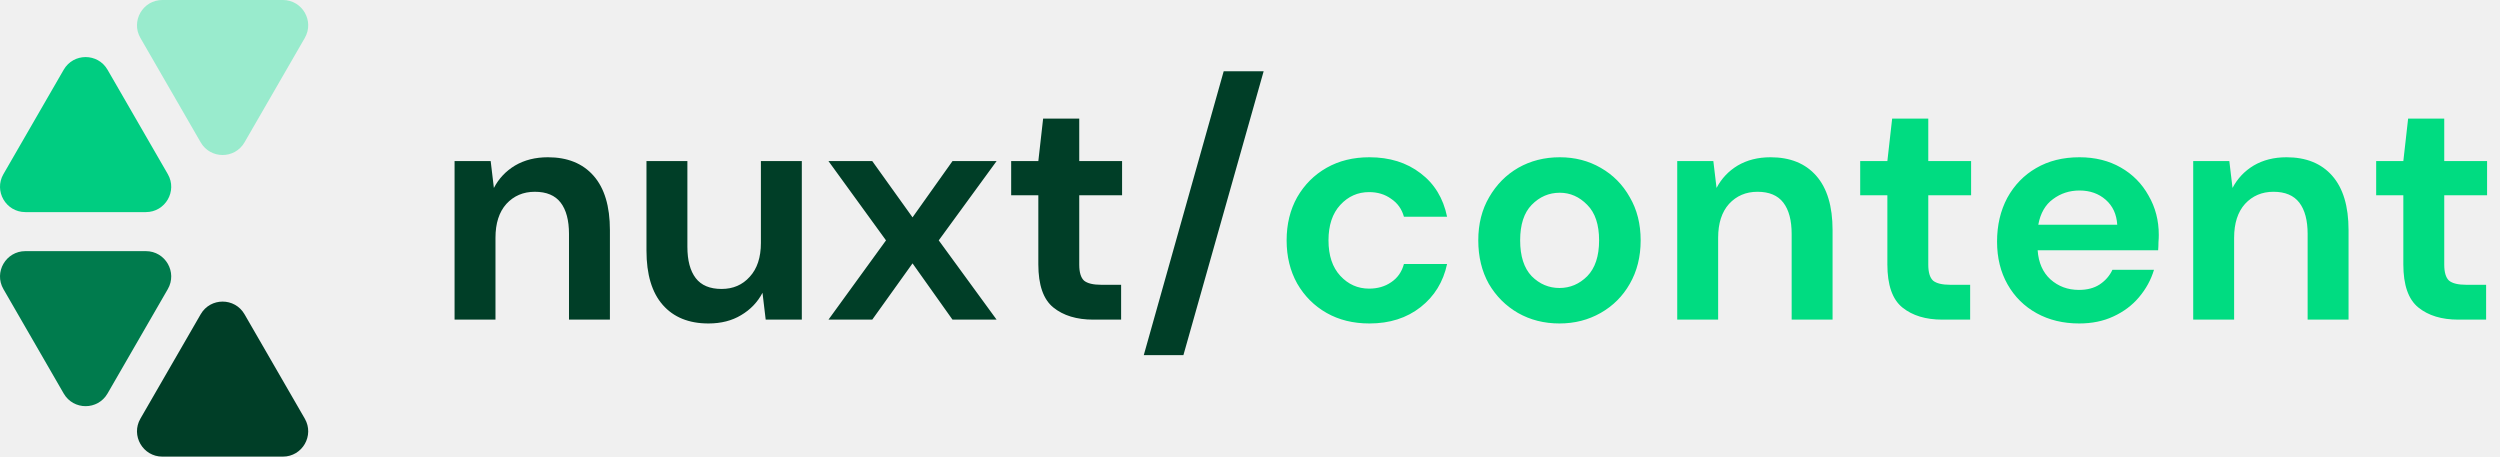
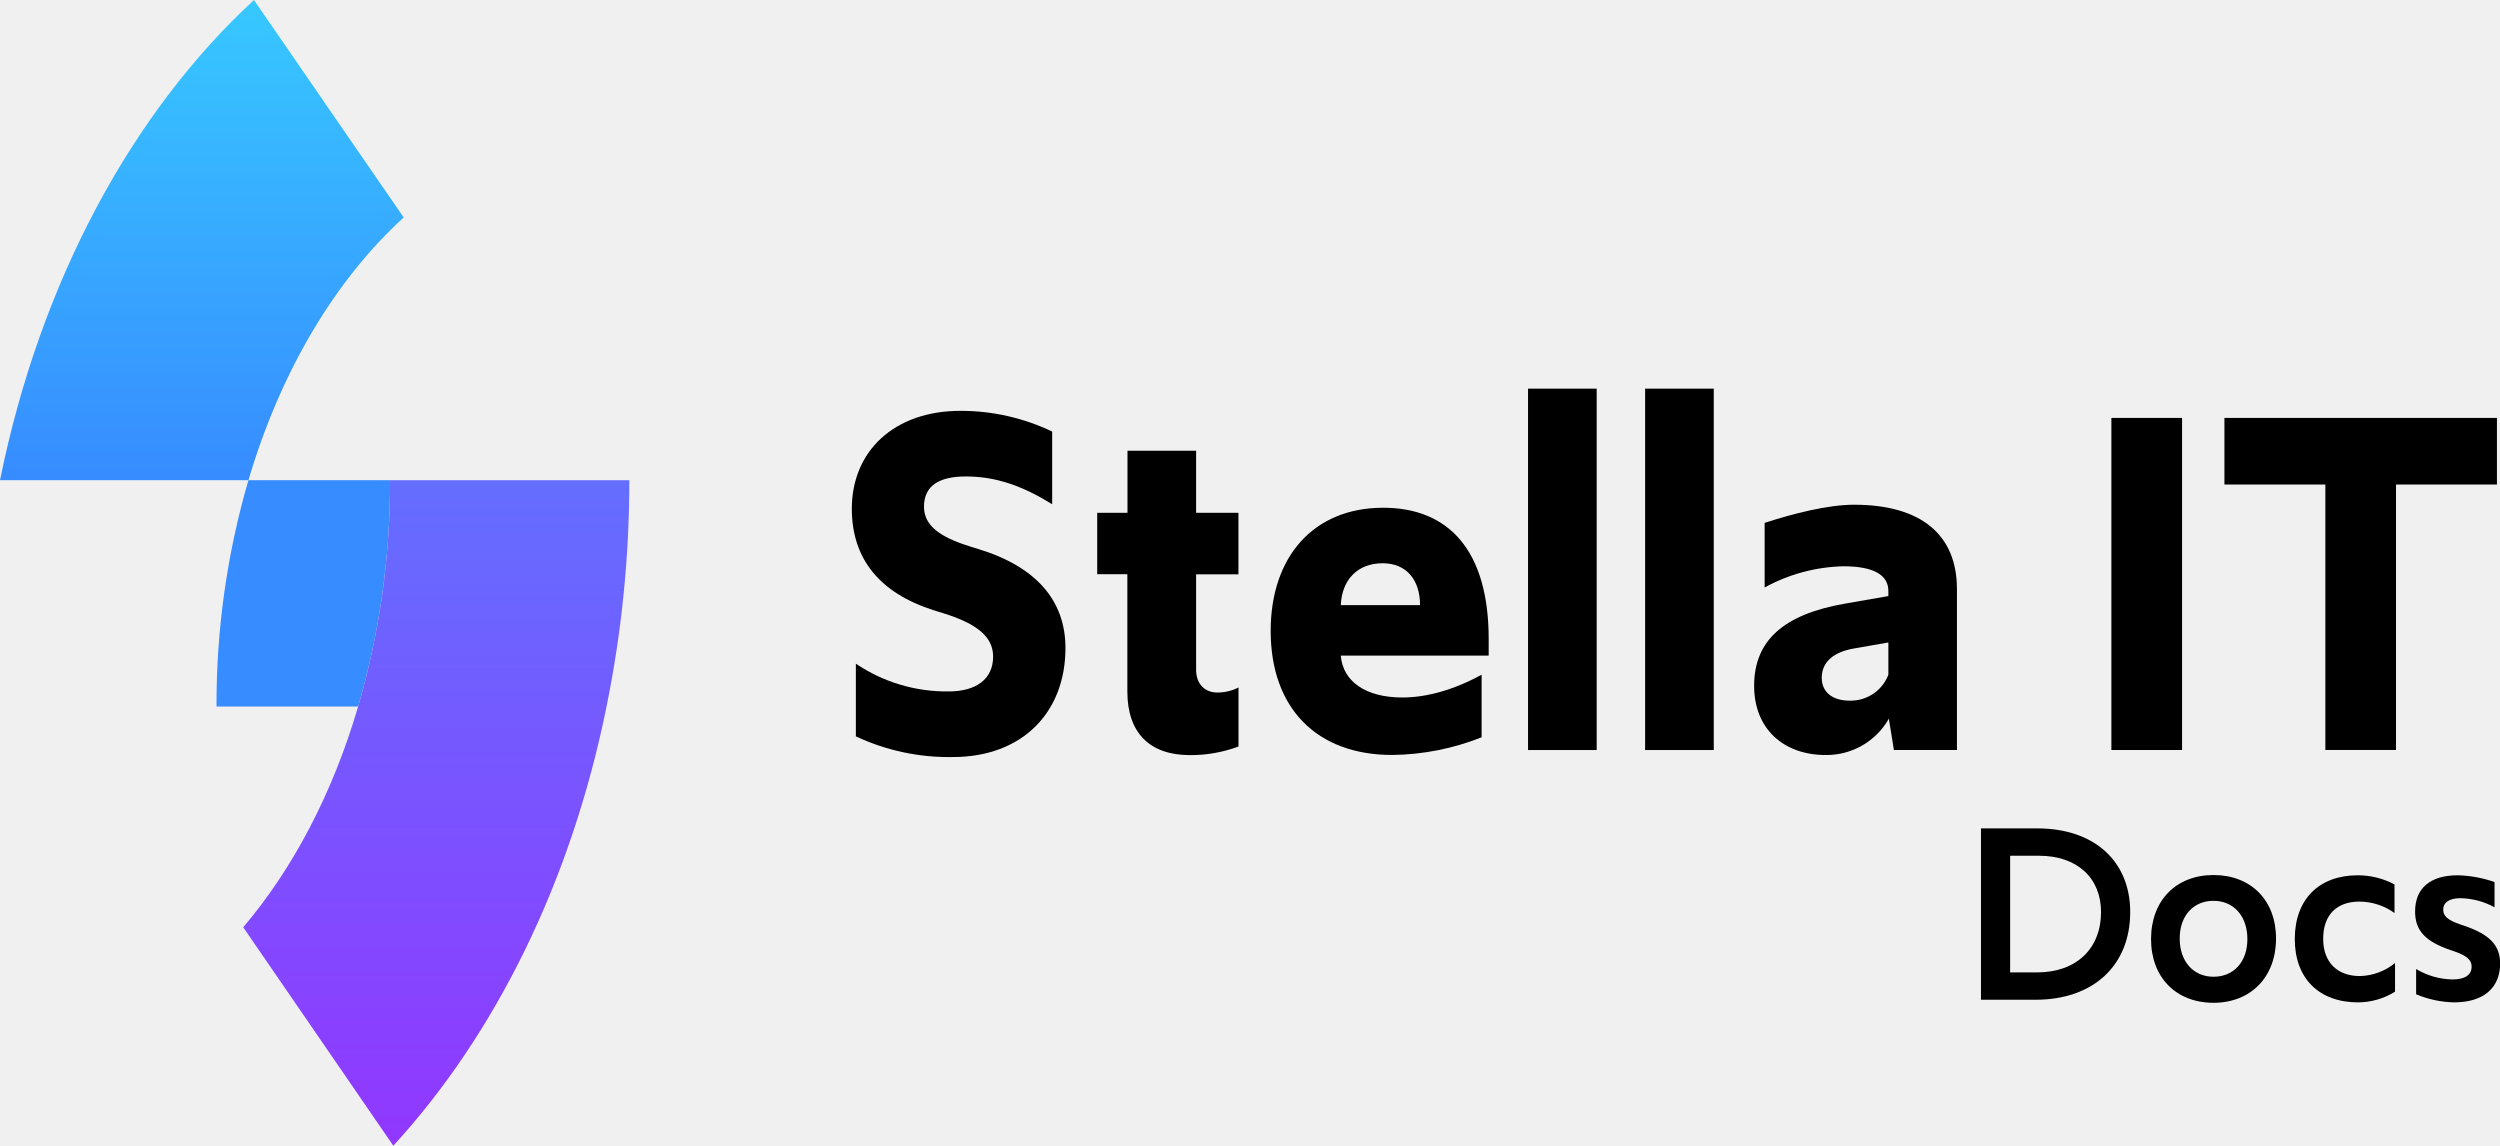
- <svg xmlns="http://www.w3.org/2000/svg" width="219" height="40" viewBox="0 0 219 40" fill="none">
-   <g clip-path="url(#clip0)">
-     <path d="M14.7 15.254C15.553 16.732 14.486 18.58 12.78 18.58H2.22C0.514 18.58 -0.553 16.732 0.3 15.254L5.58 6.109C6.433 4.63 8.567 4.63 9.42 6.109L14.7 15.254Z" fill="#00CD81" />
-     <path d="M17.58 27.529C18.433 26.05 20.567 26.05 21.42 27.529L26.7 36.673C27.553 38.151 26.486 39.999 24.78 39.999H14.22C12.514 39.999 11.447 38.151 12.3 36.673L17.58 27.529Z" fill="#003E27" />
-     <path d="M21.42 12.47C20.567 13.948 18.433 13.948 17.58 12.47L12.3 3.325C11.447 1.847 12.514 0 14.22 0H24.78C26.486 0 27.553 1.847 26.7 3.325L21.42 12.47Z" fill="#99EBCD" />
-     <path d="M12.78 22C14.486 22 15.553 23.848 14.7 25.326L9.42 34.471C8.567 35.95 6.433 35.95 5.58 34.471L0.3 25.326C-0.553 23.848 0.514 22 2.22 22H12.78Z" fill="#007B4D" />
-     <path d="M39.82 28V14.112H42.984L43.264 16.464C43.693 15.643 44.309 14.989 45.112 14.504C45.933 14.019 46.895 13.776 47.996 13.776C49.713 13.776 51.048 14.317 52 15.4C52.952 16.483 53.428 18.069 53.428 20.16V28H49.844V20.496C49.844 19.301 49.601 18.387 49.116 17.752C48.631 17.117 47.875 16.8 46.848 16.8C45.84 16.8 45.009 17.155 44.356 17.864C43.721 18.573 43.404 19.563 43.404 20.832V28H39.82ZM70.239 14.112V28H67.075L66.795 25.648C66.366 26.469 65.74 27.123 64.919 27.608C64.117 28.093 63.164 28.336 62.063 28.336C60.346 28.336 59.011 27.795 58.059 26.712C57.107 25.629 56.631 24.043 56.631 21.952V14.112H60.215V21.616C60.215 22.811 60.458 23.725 60.943 24.36C61.428 24.995 62.184 25.312 63.211 25.312C64.219 25.312 65.04 24.957 65.675 24.248C66.329 23.539 66.655 22.549 66.655 21.28V14.112H70.239ZM72.574 28L77.614 21.056L72.574 14.112H76.41L79.938 19.04L83.438 14.112H87.302L82.234 21.056L87.302 28H83.438L79.938 23.072L76.41 28H72.574ZM95.774 28C94.318 28 93.151 27.645 92.274 26.936C91.396 26.227 90.958 24.967 90.958 23.156V17.108H88.578V14.112H90.958L91.378 10.388H94.542V14.112H98.294V17.108H94.542V23.184C94.542 23.856 94.682 24.323 94.962 24.584C95.26 24.827 95.764 24.948 96.474 24.948H98.21V28H95.774ZM100.195 31.108L107.195 6.244H110.695L103.667 31.108H100.195Z" fill="#003E27" />
-     <path d="M119.96 28.336C118.541 28.336 117.291 28.028 116.208 27.412C115.125 26.796 114.267 25.937 113.632 24.836C113.016 23.735 112.708 22.475 112.708 21.056C112.708 19.637 113.016 18.377 113.632 17.276C114.267 16.175 115.125 15.316 116.208 14.7C117.291 14.084 118.541 13.776 119.96 13.776C121.733 13.776 123.227 14.243 124.44 15.176C125.653 16.091 126.428 17.36 126.764 18.984H122.984C122.797 18.312 122.424 17.789 121.864 17.416C121.323 17.024 120.679 16.828 119.932 16.828C118.943 16.828 118.103 17.201 117.412 17.948C116.721 18.695 116.376 19.731 116.376 21.056C116.376 22.381 116.721 23.417 117.412 24.164C118.103 24.911 118.943 25.284 119.932 25.284C120.679 25.284 121.323 25.097 121.864 24.724C122.424 24.351 122.797 23.819 122.984 23.128H126.764C126.428 24.696 125.653 25.956 124.44 26.908C123.227 27.86 121.733 28.336 119.96 28.336ZM136.609 28.336C135.265 28.336 134.052 28.028 132.969 27.412C131.905 26.796 131.056 25.947 130.421 24.864C129.805 23.763 129.497 22.493 129.497 21.056C129.497 19.619 129.814 18.359 130.449 17.276C131.084 16.175 131.933 15.316 132.997 14.7C134.08 14.084 135.293 13.776 136.637 13.776C137.962 13.776 139.157 14.084 140.221 14.7C141.304 15.316 142.153 16.175 142.769 17.276C143.404 18.359 143.721 19.619 143.721 21.056C143.721 22.493 143.404 23.763 142.769 24.864C142.153 25.947 141.304 26.796 140.221 27.412C139.138 28.028 137.934 28.336 136.609 28.336ZM136.609 25.228C137.542 25.228 138.354 24.883 139.045 24.192C139.736 23.483 140.081 22.437 140.081 21.056C140.081 19.675 139.736 18.639 139.045 17.948C138.354 17.239 137.552 16.884 136.637 16.884C135.685 16.884 134.864 17.239 134.173 17.948C133.501 18.639 133.165 19.675 133.165 21.056C133.165 22.437 133.501 23.483 134.173 24.192C134.864 24.883 135.676 25.228 136.609 25.228ZM146.925 28V14.112H150.089L150.369 16.464C150.799 15.643 151.415 14.989 152.217 14.504C153.039 14.019 154 13.776 155.101 13.776C156.819 13.776 158.153 14.317 159.105 15.4C160.057 16.483 160.533 18.069 160.533 20.16V28H156.949V20.496C156.949 19.301 156.707 18.387 156.221 17.752C155.736 17.117 154.98 16.8 153.953 16.8C152.945 16.8 152.115 17.155 151.461 17.864C150.827 18.573 150.509 19.563 150.509 20.832V28H146.925ZM170.149 28C168.693 28 167.526 27.645 166.649 26.936C165.771 26.227 165.333 24.967 165.333 23.156V17.108H162.953V14.112H165.333L165.753 10.388H168.917V14.112H172.669V17.108H168.917V23.184C168.917 23.856 169.057 24.323 169.337 24.584C169.635 24.827 170.139 24.948 170.849 24.948H172.585V28H170.149ZM182.138 28.336C180.738 28.336 179.497 28.037 178.414 27.44C177.332 26.843 176.482 26.003 175.866 24.92C175.25 23.837 174.942 22.587 174.942 21.168C174.942 19.731 175.241 18.452 175.838 17.332C176.454 16.212 177.294 15.344 178.358 14.728C179.441 14.093 180.71 13.776 182.166 13.776C183.529 13.776 184.733 14.075 185.778 14.672C186.824 15.269 187.636 16.091 188.214 17.136C188.812 18.163 189.11 19.311 189.11 20.58C189.11 20.785 189.101 21 189.082 21.224C189.082 21.448 189.073 21.681 189.054 21.924H178.498C178.573 23.007 178.946 23.856 179.618 24.472C180.309 25.088 181.14 25.396 182.11 25.396C182.838 25.396 183.445 25.237 183.93 24.92C184.434 24.584 184.808 24.155 185.05 23.632H188.69C188.429 24.509 187.99 25.312 187.374 26.04C186.777 26.749 186.03 27.309 185.134 27.72C184.257 28.131 183.258 28.336 182.138 28.336ZM182.166 16.688C181.289 16.688 180.514 16.94 179.842 17.444C179.17 17.929 178.741 18.676 178.554 19.684H185.47C185.414 18.769 185.078 18.041 184.462 17.5C183.846 16.959 183.081 16.688 182.166 16.688ZM192.125 28V14.112H195.289L195.569 16.464C195.998 15.643 196.614 14.989 197.417 14.504C198.238 14.019 199.199 13.776 200.301 13.776C202.018 13.776 203.353 14.317 204.305 15.4C205.257 16.483 205.733 18.069 205.733 20.16V28H202.149V20.496C202.149 19.301 201.906 18.387 201.421 17.752C200.935 17.117 200.179 16.8 199.153 16.8C198.145 16.8 197.314 17.155 196.661 17.864C196.026 18.573 195.709 19.563 195.709 20.832V28H192.125ZM215.348 28C213.892 28 212.725 27.645 211.848 26.936C210.971 26.227 210.532 24.967 210.532 23.156V17.108H208.152V14.112H210.532L210.952 10.388H214.116V14.112H217.868V17.108H214.116V23.184C214.116 23.856 214.256 24.323 214.536 24.584C214.835 24.827 215.339 24.948 216.048 24.948H217.784V28H215.348Z" fill="#00DC81" />
-   </g>
+ <svg xmlns="http://www.w3.org/2000/svg" id="Layer_1" data-name="Layer 1" viewBox="0 0 767.86 351.9">
  <defs>
-     <clipPath id="clip0">
-       <rect width="219" height="40" fill="white" />
-     </clipPath>
+     <linearGradient id="무제_그라디언트" x1="62" y1="206.5" x2="62" y2="354" gradientTransform="matrix(1, 0, 0, -1, 0, 354)" gradientUnits="userSpaceOnUse">
+       <stop offset="0" stop-color="#378cff" />
+       <stop offset="1" stop-color="#37c8ff" />
+     </linearGradient>
+     <linearGradient id="무제_그라디언트_2" x1="134" y1="2.1" x2="134" y2="206.5" gradientTransform="matrix(1, 0, 0, -1, 0, 354)" gradientUnits="userSpaceOnUse">
+       <stop offset="0" stop-color="#9137ff" />
+       <stop offset="1" stop-color="#646eff" />
+     </linearGradient>
  </defs>
+   <path d="M76.3,147.5H0C12.3,86.7,40.4,34.7,78,0l46,66.8C103,85.9,86.2,114,76.3,147.5Z" fill="url(#무제_그라디언트)" />
+   <path d="M110,217a245.7,245.7,0,0,0,9.8-69.5H76.3A245.7,245.7,0,0,0,66.5,217Z" fill="#378cff" />
+   <path d="M193.3,147.5H119.8A245.7,245.7,0,0,1,110,217c-7.8,26.6-20,49.8-35.3,67.8l46.1,67.1c31.3-34.1,54.6-81,65.5-134.9A348.47,348.47,0,0,0,193.3,147.5Z" fill="url(#무제_그라디언트_2)" />
+   <path d="M608.44,254.44H625.8c17.44,0,28.48,10.08,28.48,25.68,0,16.39-11.28,26.95-29.12,26.95H608.44Zm17.2,44.23c12.08,0,19.68-7.28,19.68-18.55,0-10.48-7.36-17.28-19-17.28H617.4v35.83Z" />
+   <path d="M660.68,288.43c0-11.83,7.68-19.67,19.19-19.67s19.2,7.76,19.2,19.51S691.39,308,679.87,308,660.68,300.19,660.68,288.43Zm29.59,0c0-7-4.16-11.75-10.4-11.75s-10.39,4.63-10.39,11.59S673.63,300,679.87,300,690.27,295.39,690.27,288.43Z" />
+   <path d="M704.83,288.43c0-12.23,7.44-19.59,19.36-19.59a24.21,24.21,0,0,1,11.27,2.8v8.79a18.53,18.53,0,0,0-10.79-3.51c-6.88,0-11.12,4-11.12,11.43,0,7.28,4.4,11.44,11.28,11.44a17.75,17.75,0,0,0,10.79-4v8.8a21.55,21.55,0,0,1-11.35,3.28C712.27,307.87,704.83,300.51,704.83,288.43Z" />
+   <path d="M742.1,305.39v-7.76a22.39,22.39,0,0,0,11.2,3.2c3.76,0,5.84-1.36,5.84-3.92,0-2.08-1.44-3.36-5.36-4.72l-1.2-.4c-7.6-2.64-10.8-5.92-10.8-11.83,0-7,4.48-11.12,13.12-11.12a36.5,36.5,0,0,1,11.28,2.08v7.75a22.5,22.5,0,0,0-10.56-2.79c-3.28,0-5.2,1.28-5.2,3.51,0,2,1.36,3.2,5.28,4.56l1.2.4c7.76,2.64,11,6,11,11.6,0,7.28-4.88,11.92-14.16,11.92A31.72,31.72,0,0,1,742.1,305.39Z" />
+   <path d="M262.87,226.17V203.84a49.76,49.76,0,0,0,28.52,8.53c8.53,0,13.64-3.87,13.64-10.7,0-6-4.8-10.07-15.34-13.33l-2.95-.92c-16.58-5.28-25.11-15.82-25.11-31.16,0-17.67,13-30.07,33.33-30.07a65,65,0,0,1,28.21,6.36v22.32c-9-5.58-17.21-8.53-26.51-8.53-8.37,0-12.86,2.95-12.86,9.3,0,5.58,4.49,9.15,13.79,12.09l3,.93c17.67,5.42,26.66,15.81,26.66,30.38,0,19.84-13.33,33.48-34.57,33.48A67.28,67.28,0,0,1,262.87,226.17Z" />
+   <path d="M346.26,212.37v-36H337V157.5h9.3V138.44h21.08V157.5h13v18.91h-13v29.3c0,4.49,2.79,7,6.51,7a14.36,14.36,0,0,0,6.51-1.55v18.13a42.09,42.09,0,0,1-15,2.64C353.08,231.9,346.26,225.08,346.26,212.37Z" />
+   <path d="M390.28,193.77c0-22.79,13.18-37.82,34.56-37.82,20.15,0,32.4,13.17,32.4,40.3v5.12H411.82c.62,7.9,7.6,12.86,18.91,12.86,7.44,0,15.81-2.33,24.34-7v19.22a76.37,76.37,0,0,1-27.44,5.43C404.38,231.9,390.28,217.48,390.28,193.77Zm21.54-7.9h24.34c0-7.75-4.19-12.87-11.47-12.87C416.78,173,412.13,178.27,411.82,185.87Z" />
+   <path d="M469.33,119.37h21.08v111H469.33Z" />
+   <path d="M505.29,119.37h21.08v111H505.29Z" />
+   <path d="M538.77,210.67c0-14,9.14-22,27.9-25.27L580,183.08v-1.55c0-5-4.65-7.6-13.8-7.6A52.78,52.78,0,0,0,542,180.44V160.6c8.53-2.79,19.38-5.58,27.44-5.58,20.92,0,31.62,9.46,31.62,25.89v49.44H581.7l-1.55-9.61a22,22,0,0,1-19.37,11.16C547.6,231.9,538.77,223.68,538.77,210.67ZM580,207.25v-9.92l-10.7,1.87c-6,1.08-9.76,4-9.76,9,0,4.34,3.25,7,8.52,7A12.41,12.41,0,0,0,580,207.25Z" />
+   <path d="M648.5,128.36h21.71v102H648.5Z" />
+   <path d="M714.22,148.82h-31V128.36h83.7v20.46h-31v81.53h-21.7Z" />
</svg>
